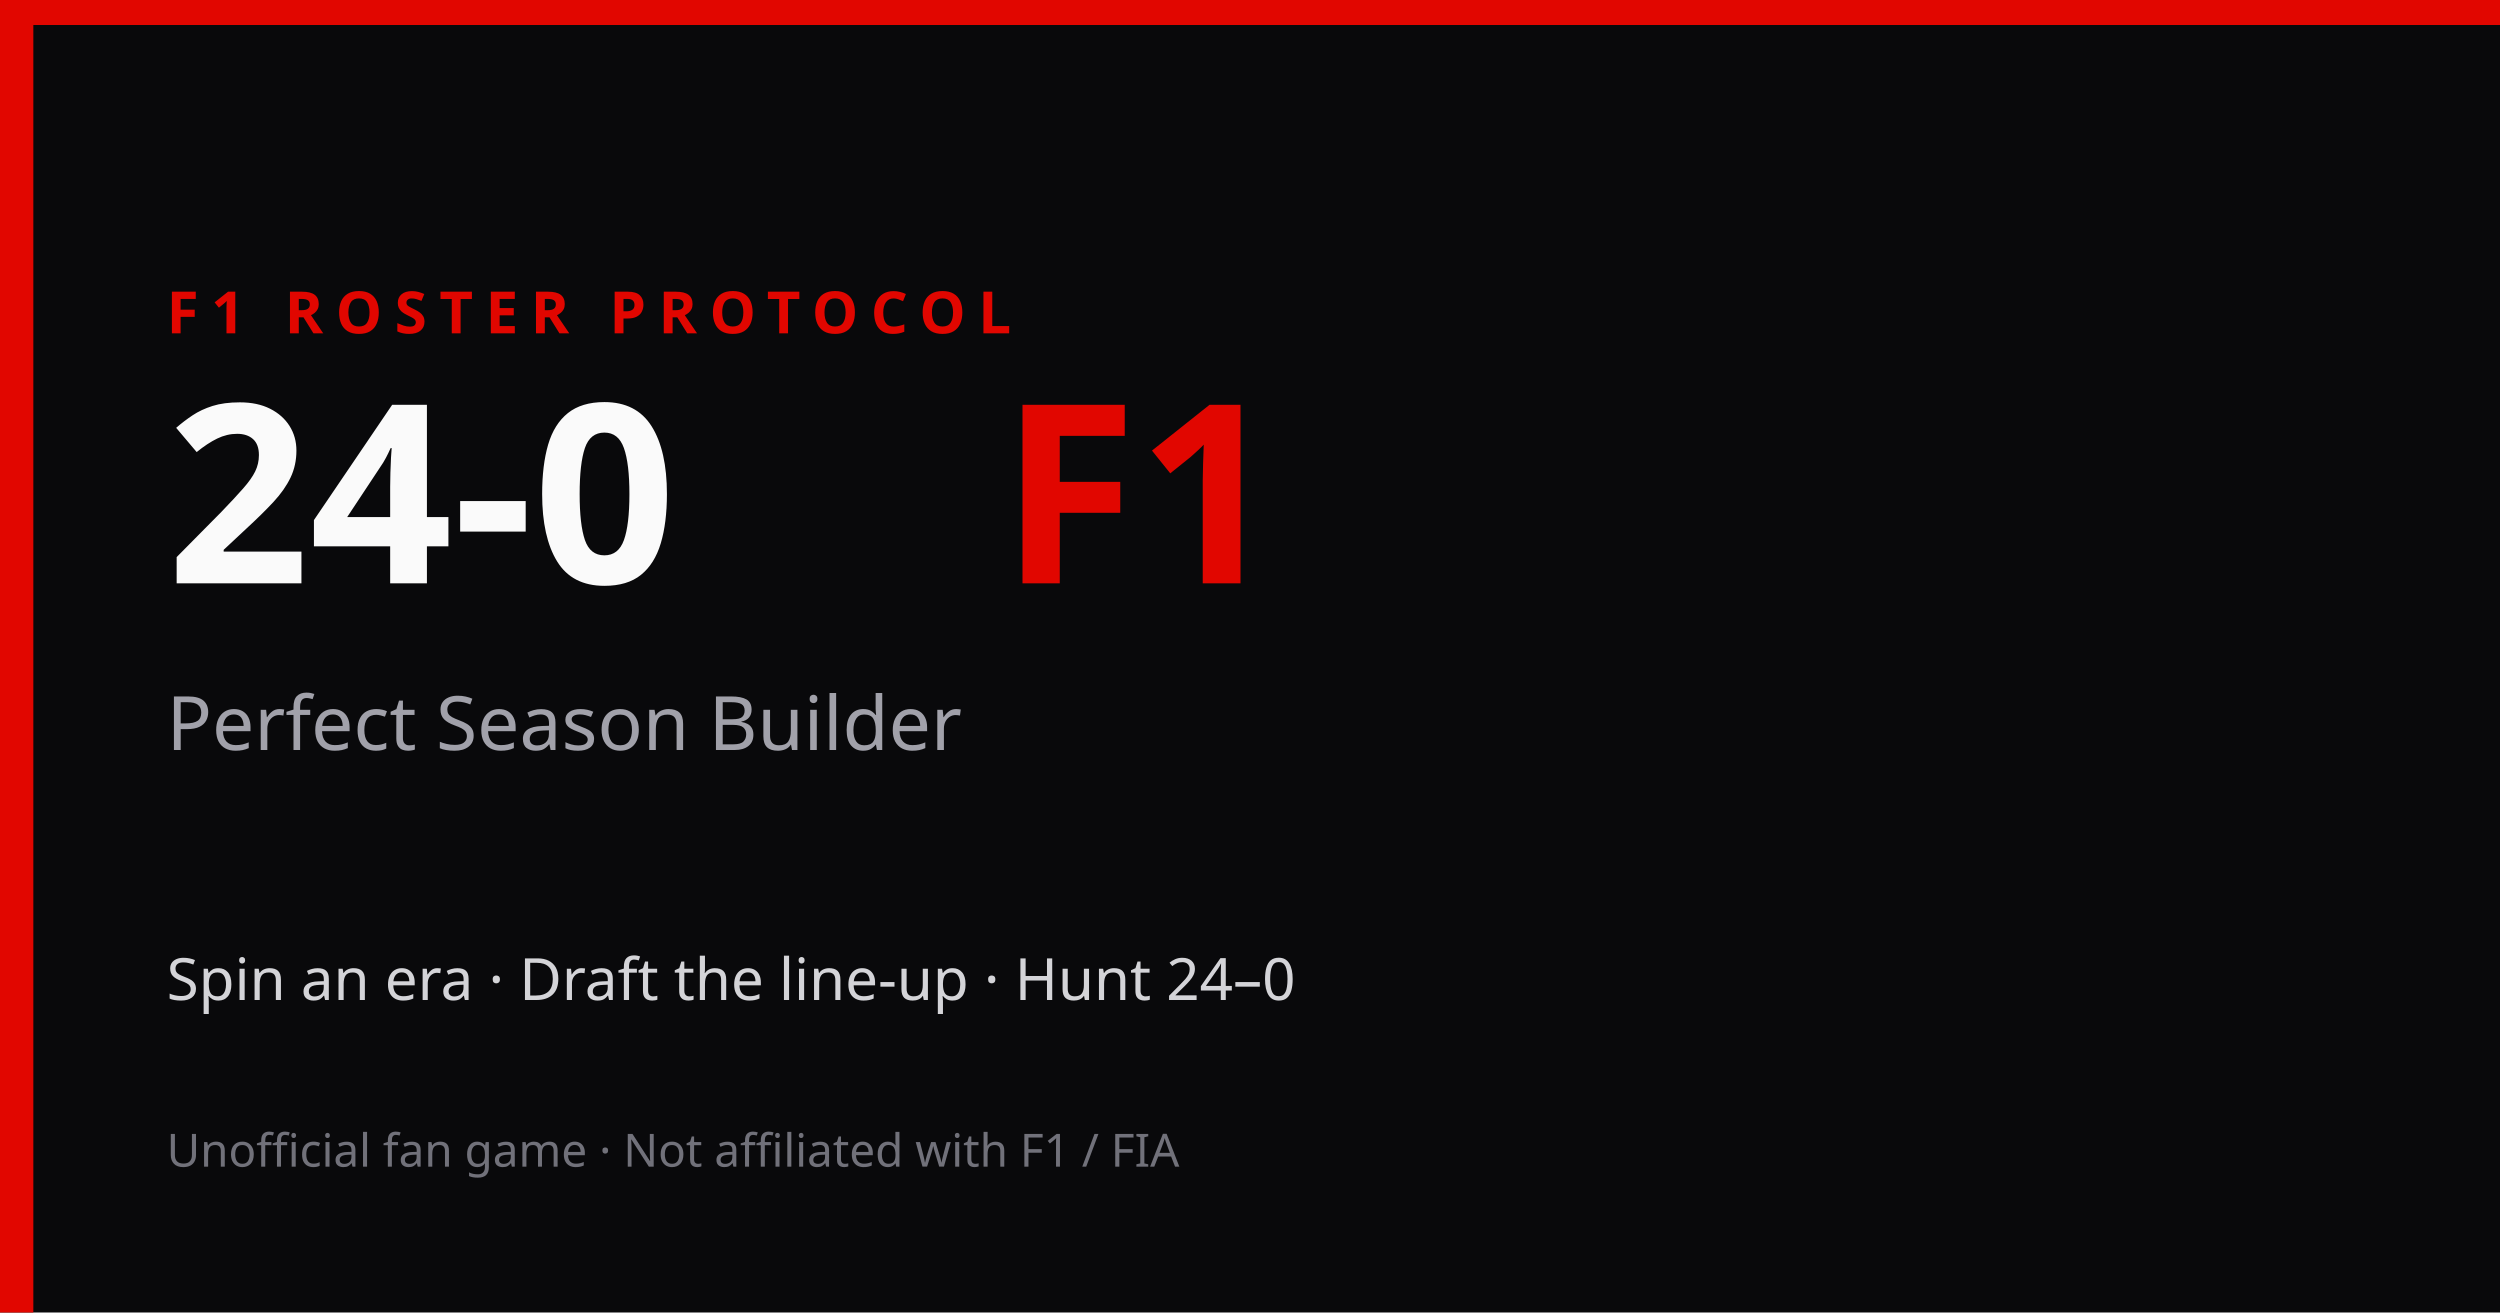
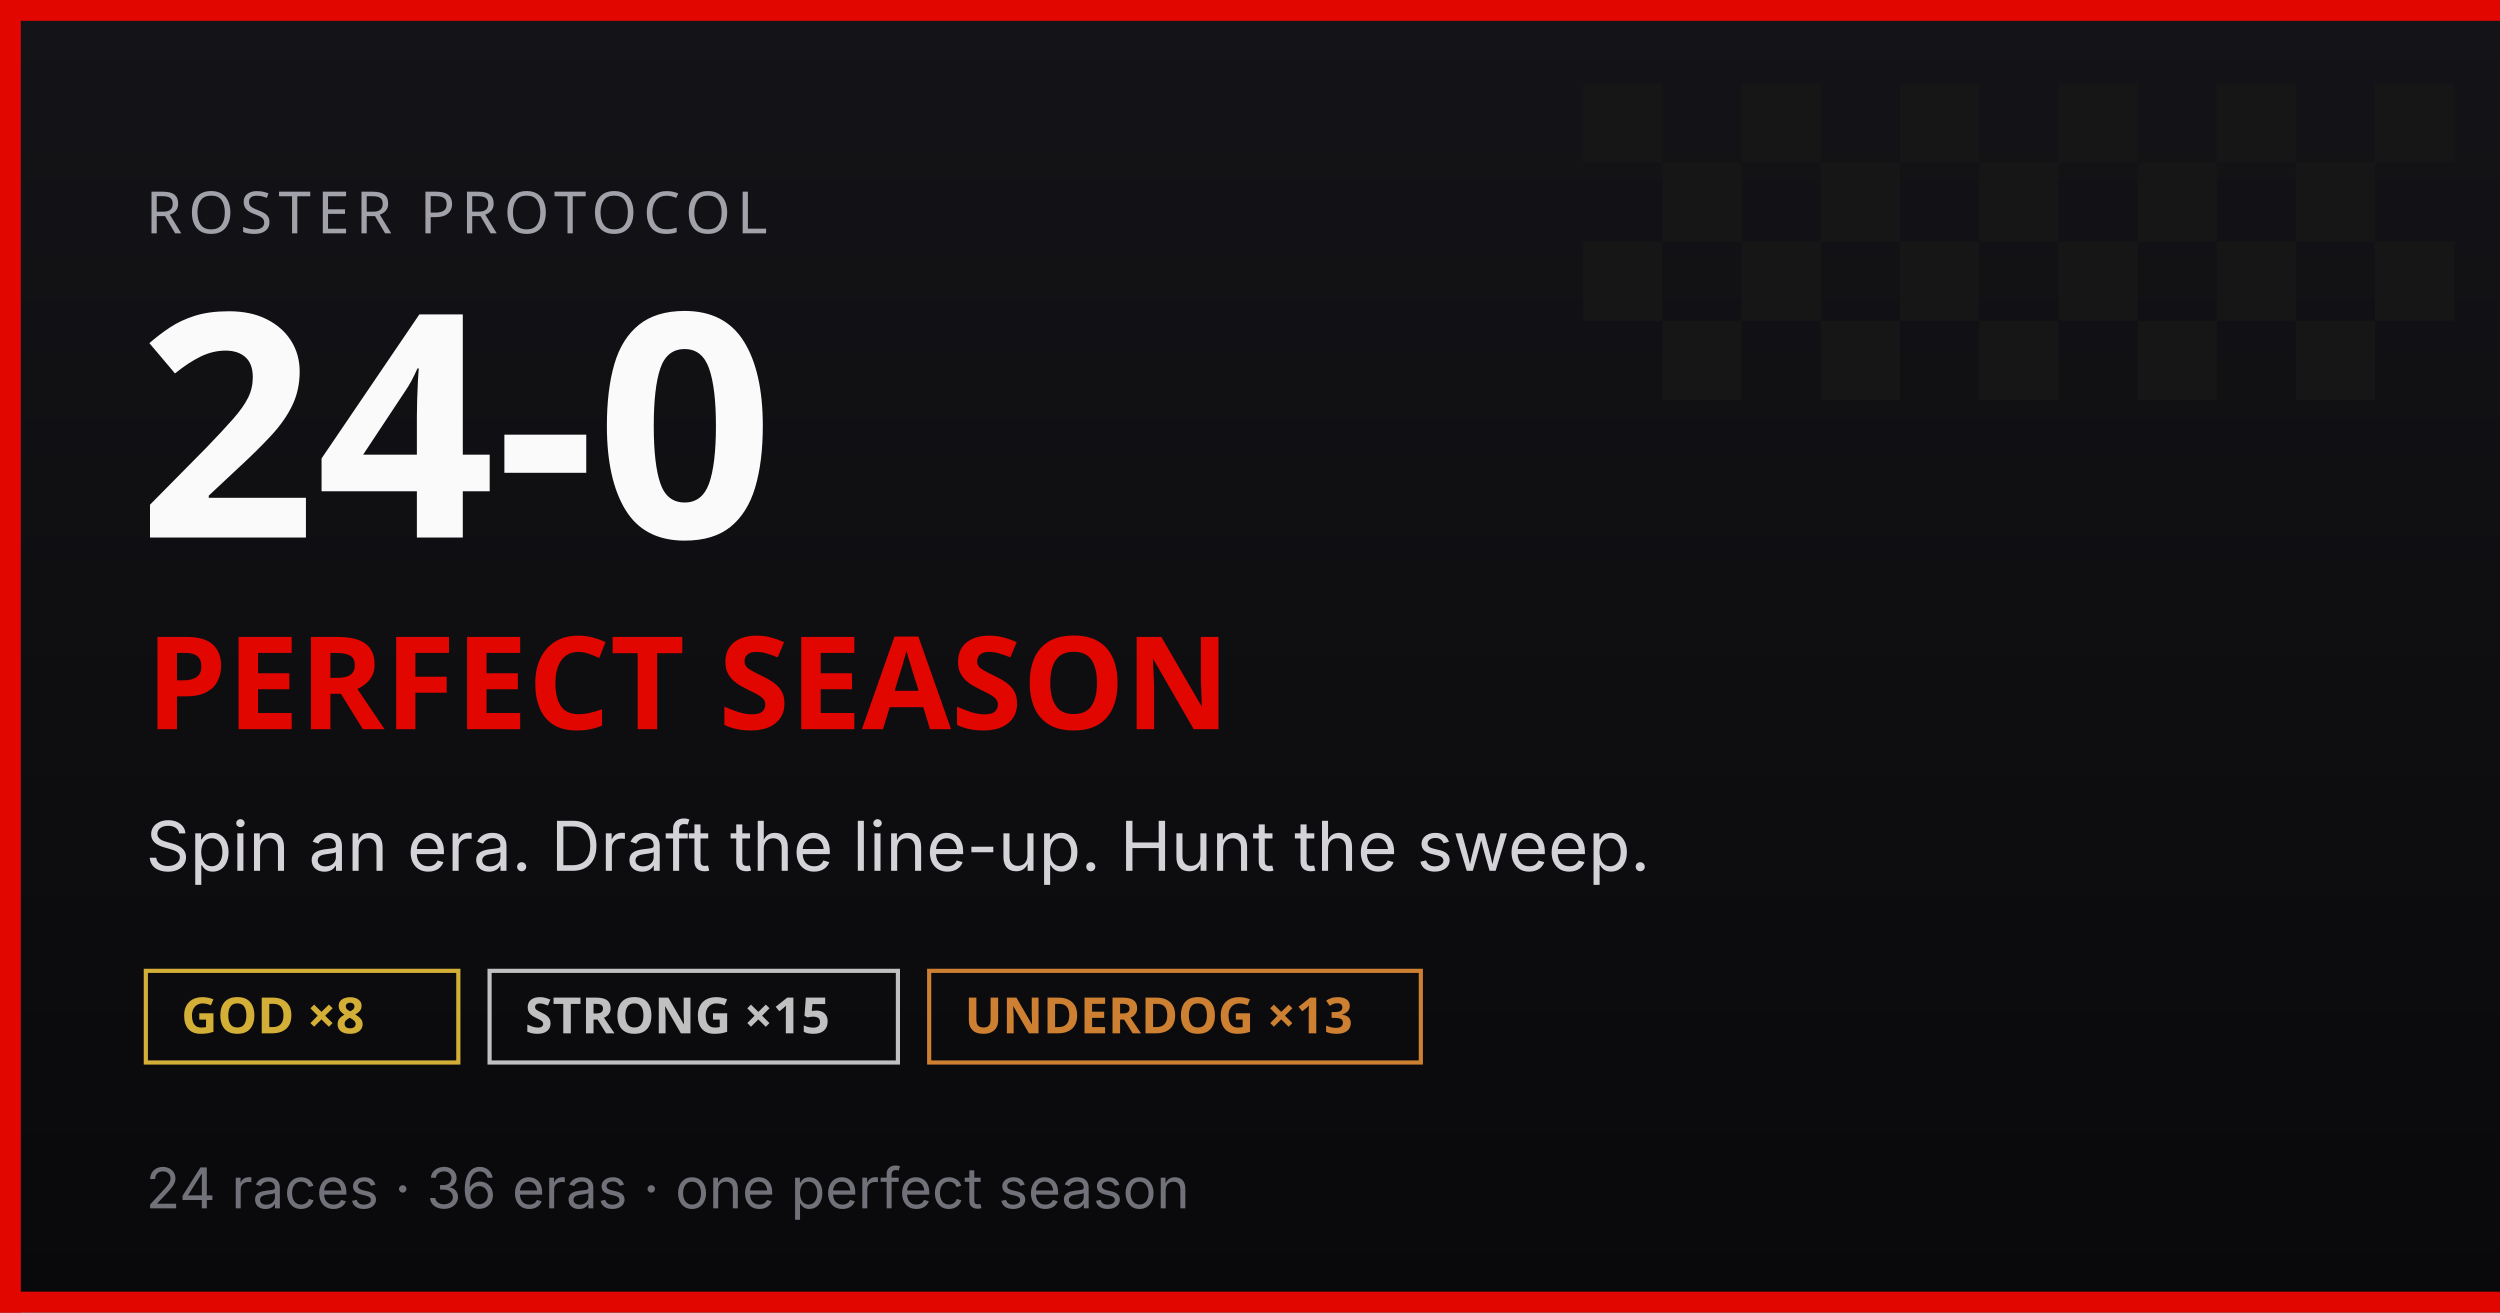
<svg xmlns="http://www.w3.org/2000/svg" width="1200" height="630" viewBox="0 0 1200 630">
-   <rect width="1200" height="630" fill="#09090b" />
-   <rect x="0" y="0" width="1200" height="12" fill="#E10600" />
-   <rect x="0" y="0" width="16" height="630" fill="#E10600" />
-   <text x="80" y="160" fill="#E10600" font-family="system-ui,sans-serif" font-size="28" font-weight="700" letter-spacing="6">F1 ROSTER PROTOCOL</text>
-   <text x="80" y="280" fill="#fafafa" font-family="system-ui,sans-serif" font-size="120" font-weight="800">24-0</text>
-   <text x="480" y="280" fill="#E10600" font-family="system-ui,sans-serif" font-size="120" font-weight="800"> F1</text>
-   <text x="80" y="360" fill="#a1a1aa" font-family="system-ui,sans-serif" font-size="36">Perfect Season Builder</text>
-   <text x="80" y="480" fill="#d4d4d8" font-family="system-ui,sans-serif" font-size="28">Spin an era · Draft the line-up · Hunt 24–0</text>
-   <text x="80" y="560" fill="#71717a" font-family="system-ui,sans-serif" font-size="22">Unofficial fan game · Not affiliated with F1 / FIA</text>
+   <defs>
+     <linearGradient id="bg" x1="0" y1="0" x2="0" y2="1">
+       <stop offset="0" stop-color="#141418" />
+       <stop offset="1" stop-color="#09090b" />
+     </linearGradient>
+   </defs>
+   <rect width="1200" height="630" fill="url(#bg)" />
+   <g fill="#161616">
+     <rect x="760" y="40" width="38" height="38" />
+     <rect x="836" y="40" width="38" height="38" />
+     <rect x="912" y="40" width="38" height="38" />
+     <rect x="988" y="40" width="38" height="38" />
+     <rect x="1064" y="40" width="38" height="38" />
+     <rect x="1140" y="40" width="38" height="38" />
+     <rect x="798" y="78" width="38" height="38" />
+     <rect x="874" y="78" width="38" height="38" />
+     <rect x="950" y="78" width="38" height="38" />
+     <rect x="1026" y="78" width="38" height="38" />
+     <rect x="1102" y="78" width="38" height="38" />
+     <rect x="760" y="116" width="38" height="38" />
+     <rect x="836" y="116" width="38" height="38" />
+     <rect x="912" y="116" width="38" height="38" />
+     <rect x="988" y="116" width="38" height="38" />
+     <rect x="1064" y="116" width="38" height="38" />
+     <rect x="1140" y="116" width="38" height="38" />
+     <rect x="798" y="154" width="38" height="38" />
+     <rect x="874" y="154" width="38" height="38" />
+     <rect x="950" y="154" width="38" height="38" />
+     <rect x="1026" y="154" width="38" height="38" />
+     <rect x="1102" y="154" width="38" height="38" />
+   </g>
+   <rect width="1200" height="10" fill="#E10600" />
+   <rect width="10" height="630" fill="#E10600" />
+   <rect y="620" width="1200" height="10" fill="#E10600" />
+   <text x="70" y="112" font-family="'Space Grotesk',sans-serif" font-size="28" fill="#A1A1AA" letter-spacing="3">ROSTER PROTOCOL</text>
+   <text x="66" y="258" font-family="'Space Grotesk',sans-serif" font-weight="700" font-size="150" fill="#FAFAFA">24-0</text>
+   <text x="70" y="350" font-family="'Space Grotesk',sans-serif" font-weight="600" font-size="62" fill="#E10600">PERFECT SEASON</text>
+   <text x="70" y="418" font-family="Inter,sans-serif" font-size="33" fill="#D4D4D8">Spin an era. Draft the line-up. Hunt the sweep.</text>
+   <g font-family="'Space Grotesk',sans-serif" font-size="24" font-weight="600">
+     <rect x="70" y="466" width="150" height="44" fill="none" stroke="#D4AF37" stroke-width="2" />
+     <text x="87" y="496" fill="#D4AF37">GOD ×8</text>
+     <rect x="235" y="466" width="196" height="44" fill="none" stroke="#C0C0C0" stroke-width="2" />
+     <text x="252" y="496" fill="#C0C0C0">STRONG ×15</text>
+     <rect x="446" y="466" width="236" height="44" fill="none" stroke="#CD7F32" stroke-width="2" />
+     <text x="463" y="496" fill="#CD7F32">UNDERDOG ×13</text>
+   </g>
+   <text x="70" y="580" font-family="Inter,sans-serif" font-size="27" fill="#71717A">24 races · 36 eras · one perfect season</text>
</svg>
